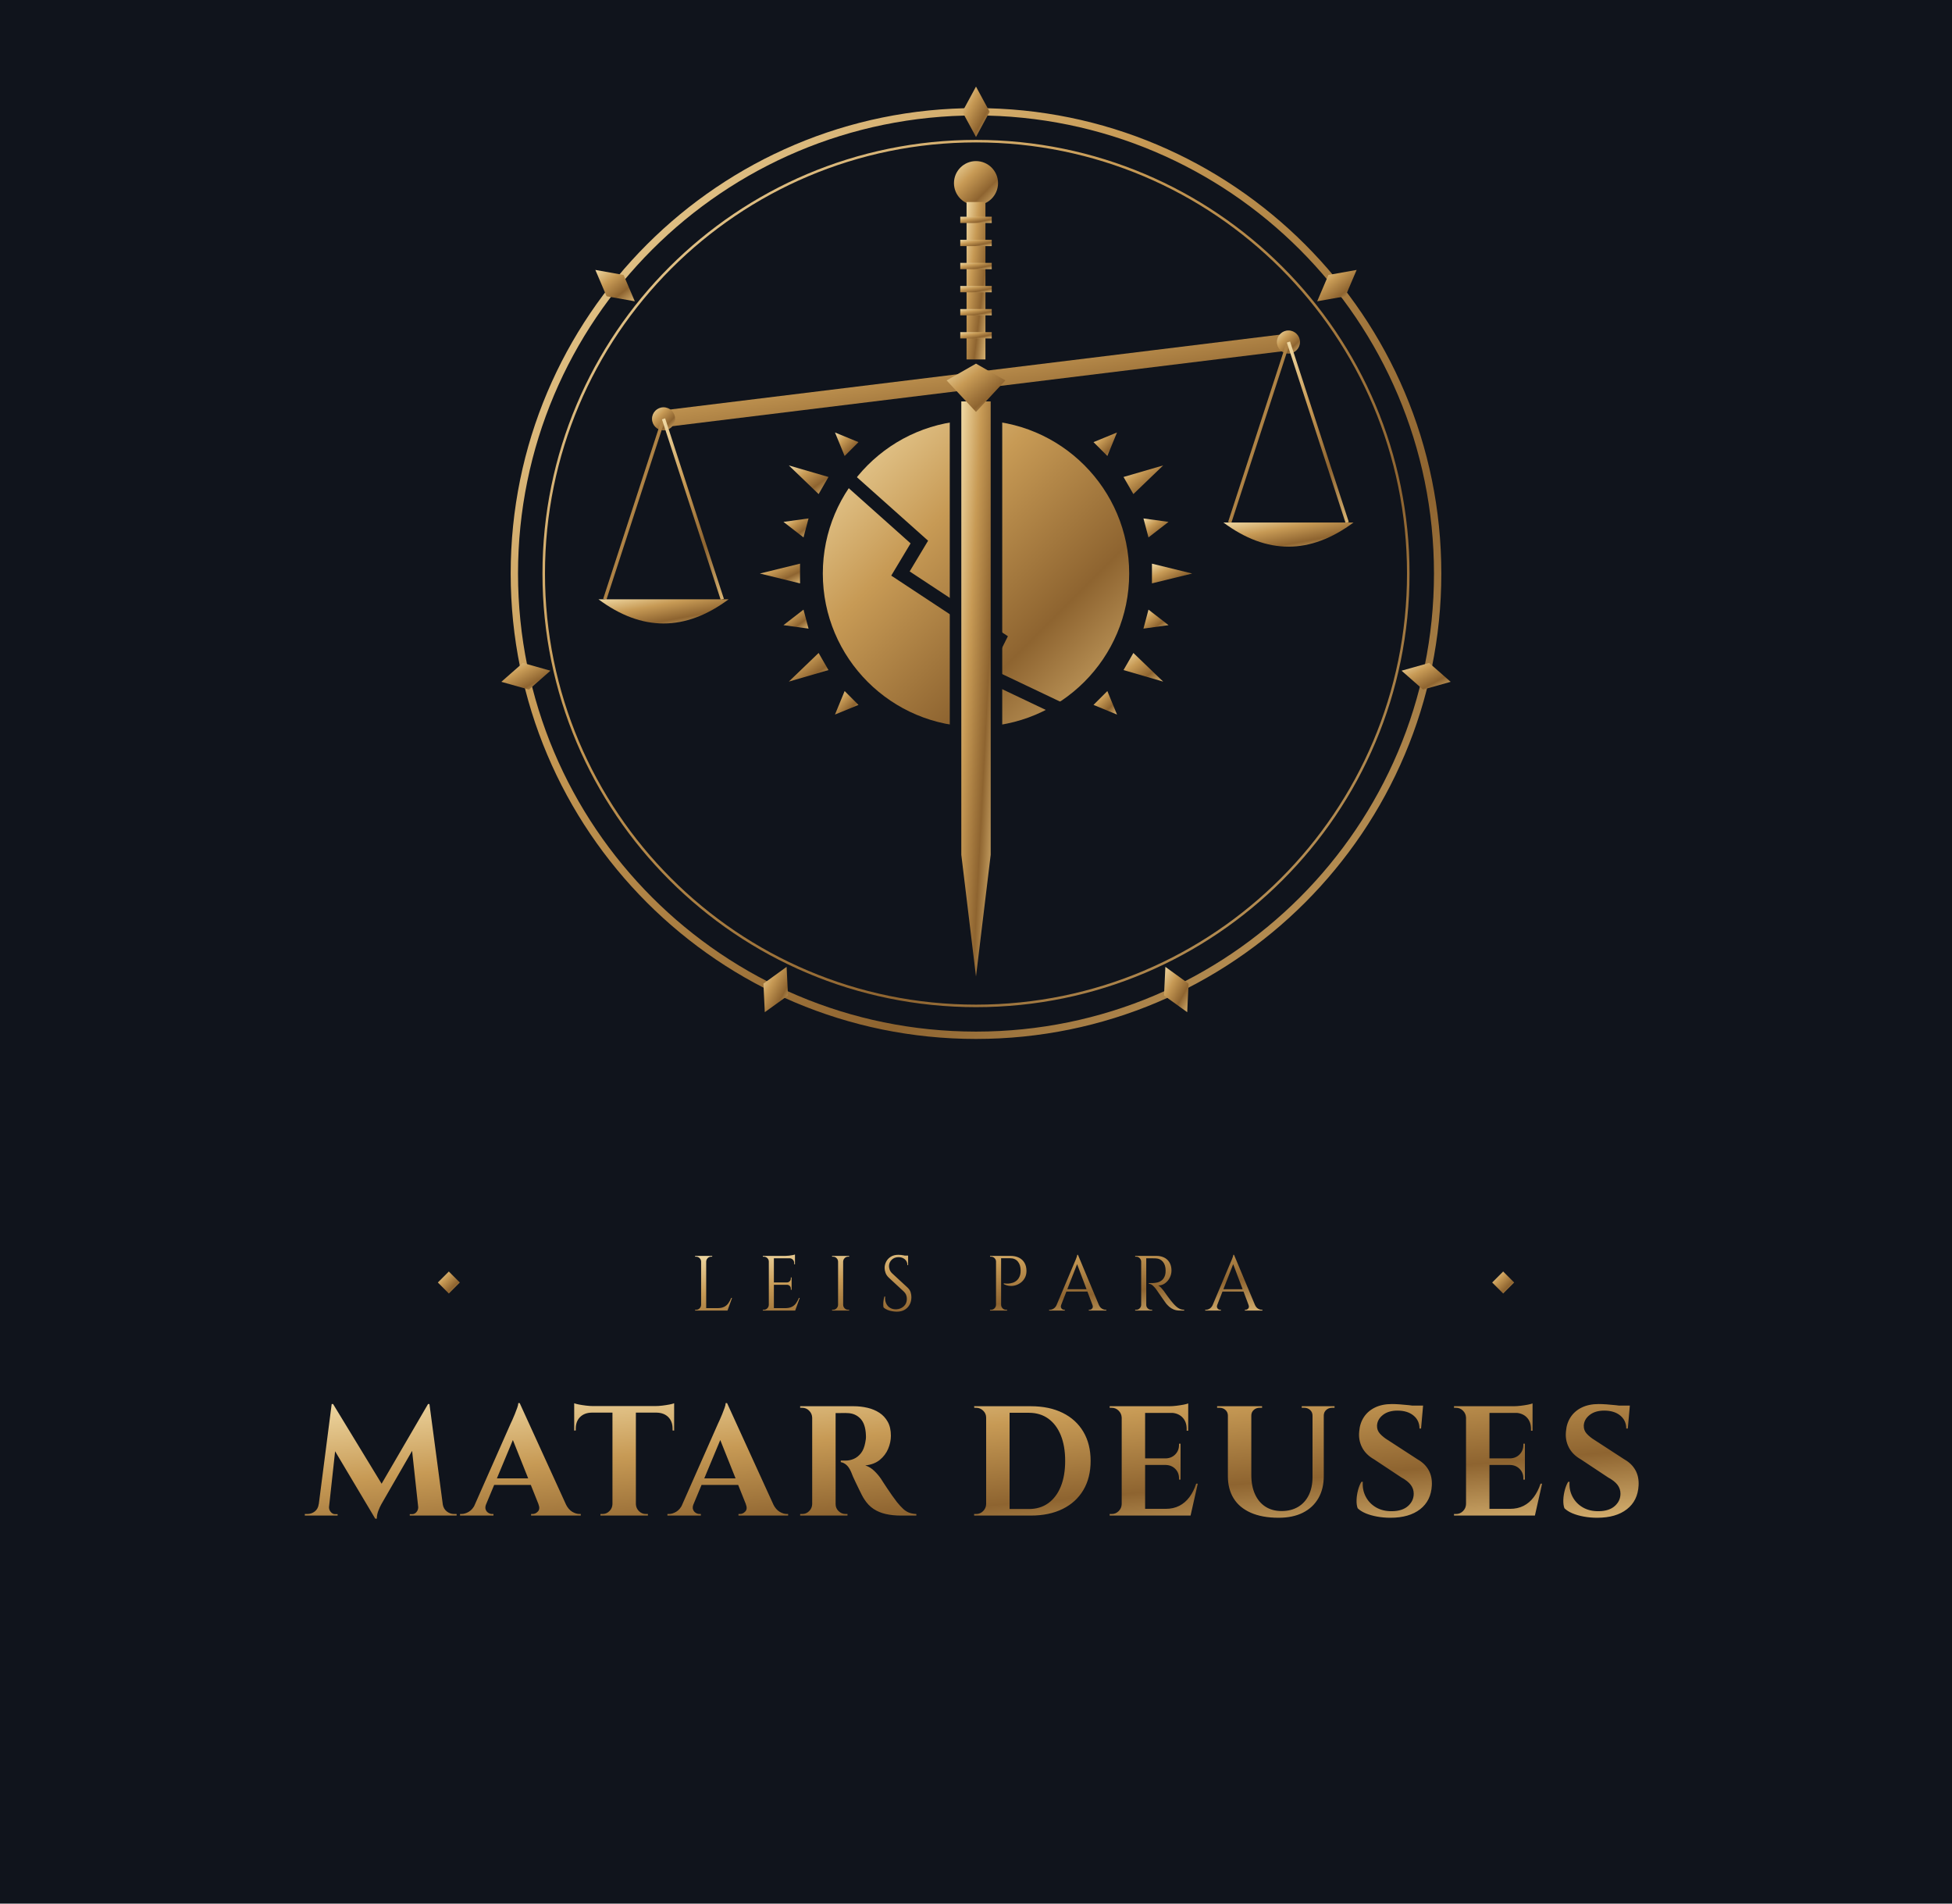
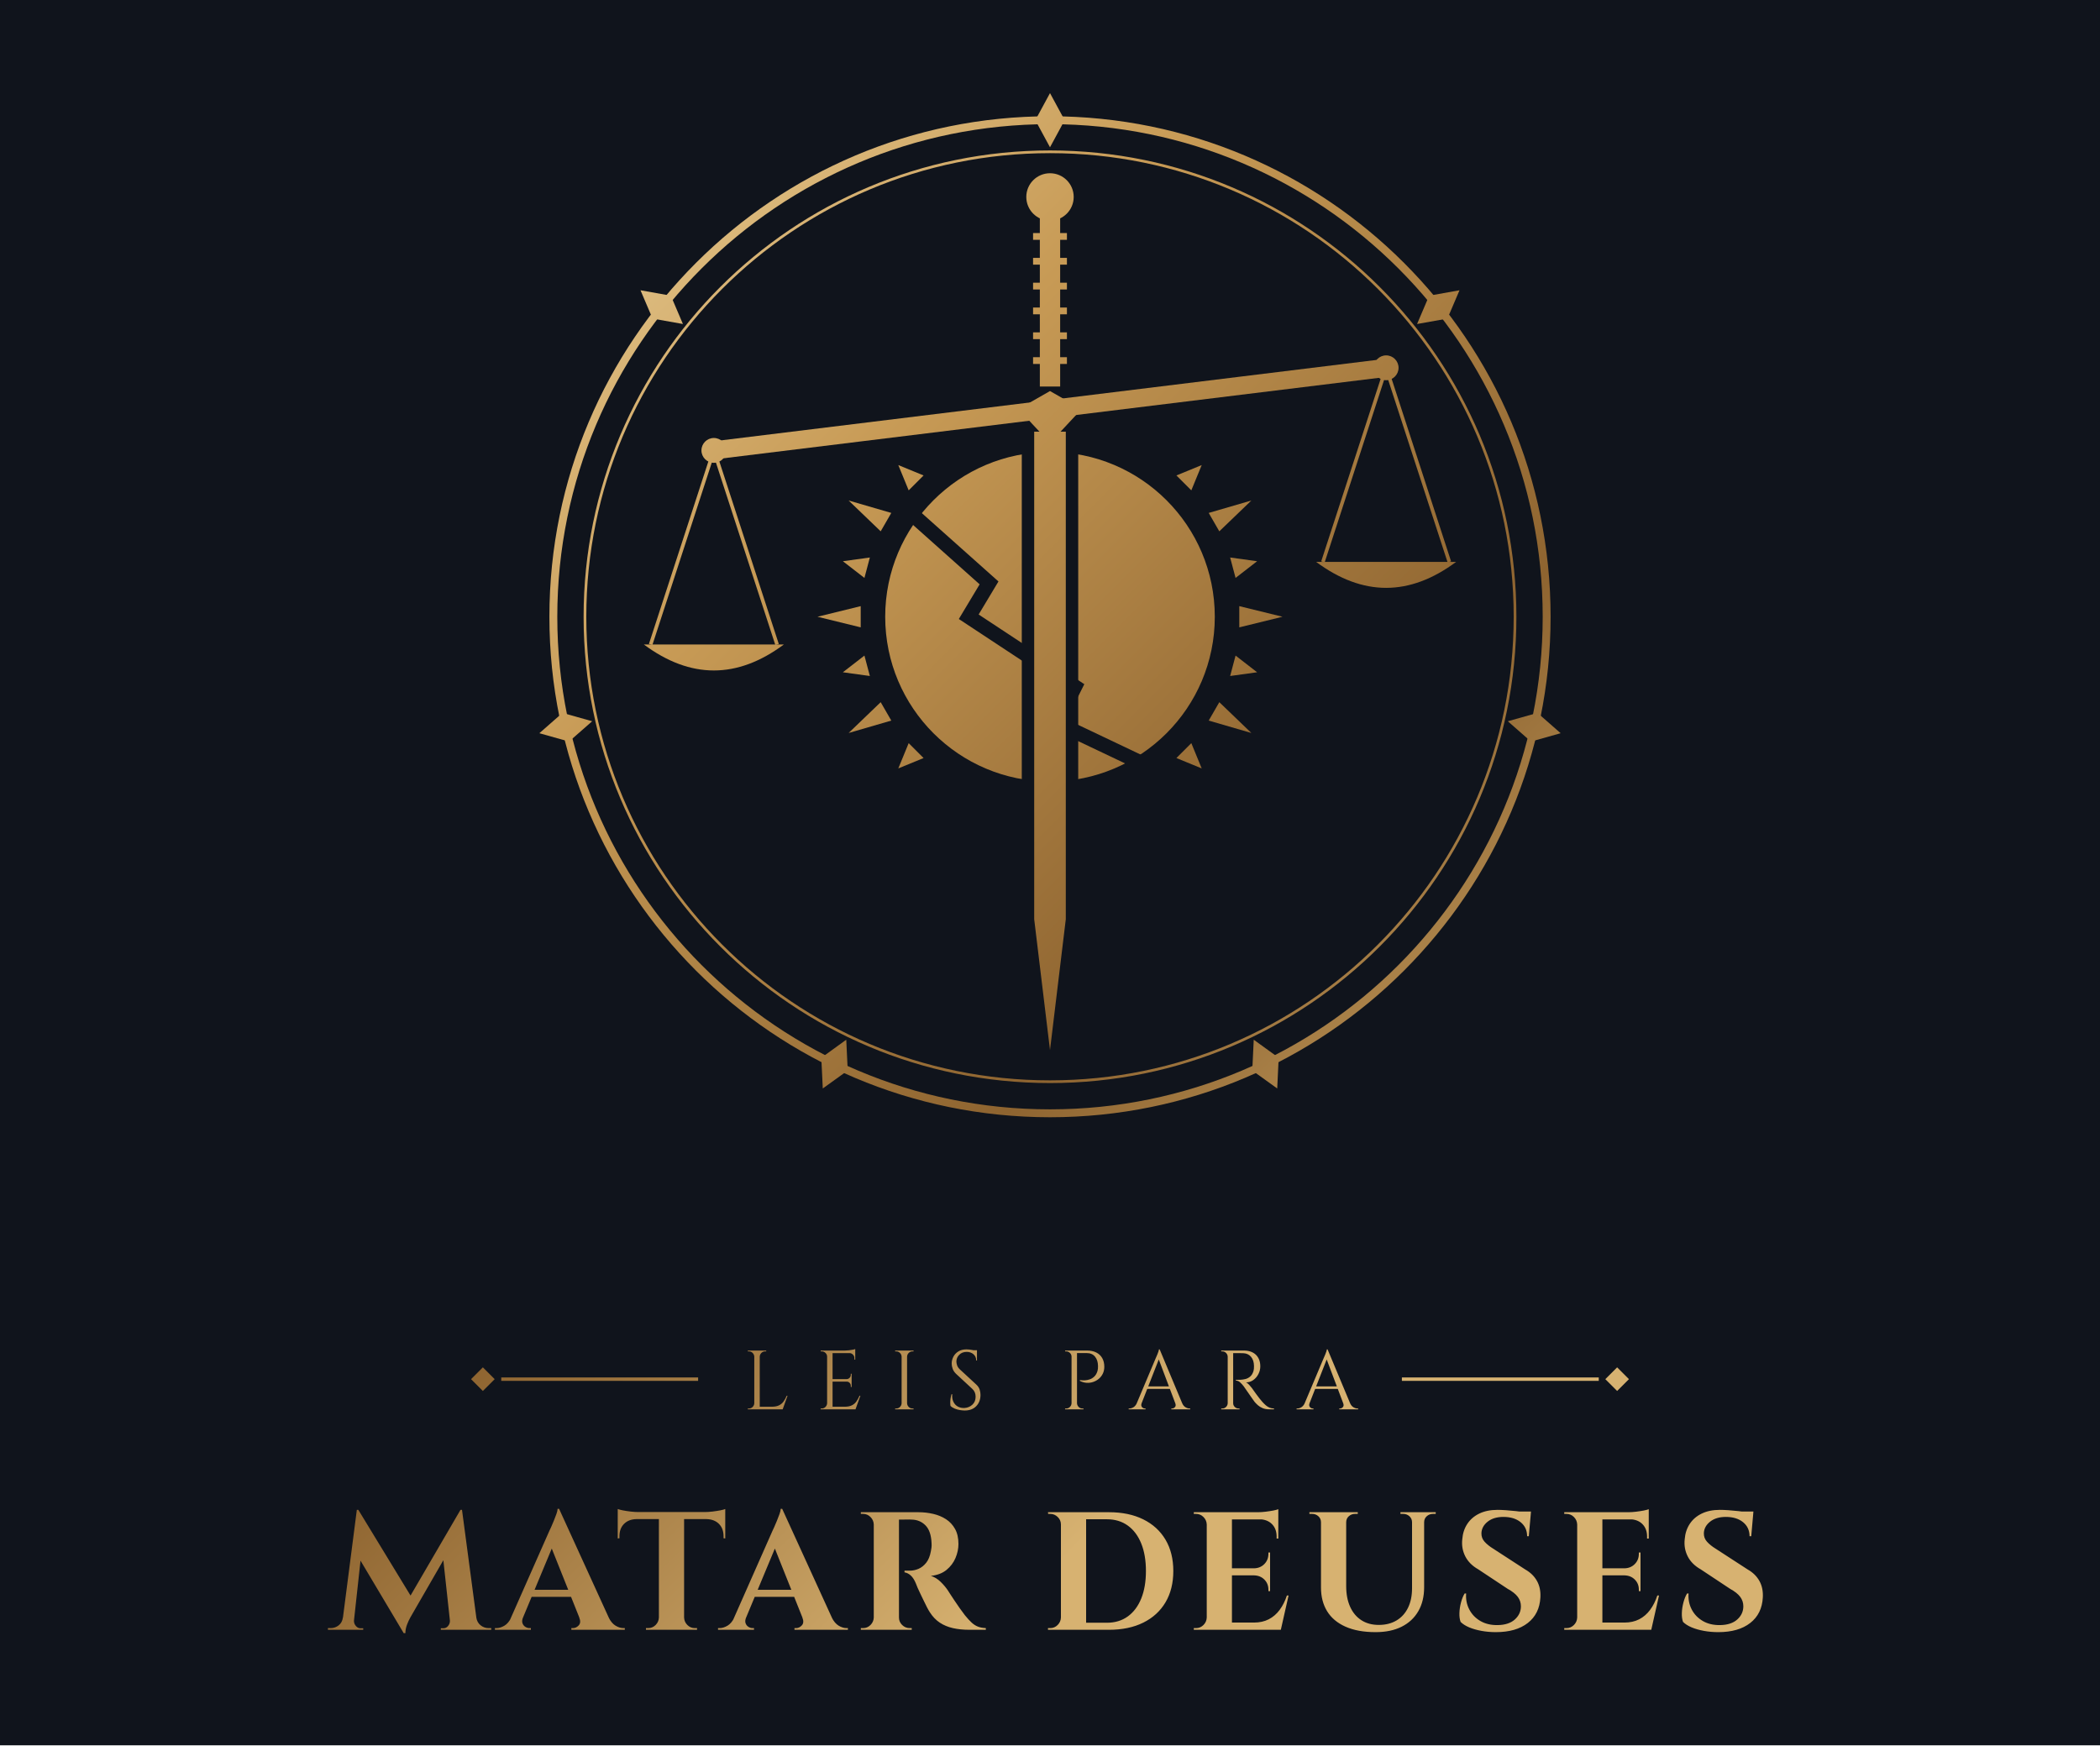
- <svg xmlns="http://www.w3.org/2000/svg" viewBox="0 0 1600 1560" width="1600" height="1560">
+ <svg xmlns="http://www.w3.org/2000/svg" viewBox="0 0 1600 1330" width="1600" height="1330">
  <defs>
-     <linearGradient id="noturno-g" x1="0" y1="0" x2="1" y2="1">
+     <linearGradient id="noturno-g" gradientUnits="userSpaceOnUse" x1="0" y1="0" x2="1000" y2="1000">
      <stop offset="0" stop-color="#F0D9A4" />
      <stop offset="0.35" stop-color="#C79A55" />
      <stop offset="0.7" stop-color="#8E6430" />
      <stop offset="1" stop-color="#D7B271" />
    </linearGradient>
    <mask id="noturnoV-disk" maskUnits="userSpaceOnUse" x="0" y="0" width="1000" height="1000">
      <rect width="1000" height="1000" fill="white" />
      <polyline points="372,404 446,470 428,500 522,562 506,594 628,652" fill="none" stroke="black" stroke-width="13" stroke-linejoin="miter" />
      <polygon points="486,336 514,336 514,768 500,884 486,768" fill="black" stroke="black" stroke-width="22" stroke-linejoin="miter" />
    </mask>
  </defs>
-   <rect width="1600" height="1560" fill="#10141C" />
+   <rect width="1600" height="1330" fill="#10141C" />
  <g transform="translate(370.0,40) scale(0.86)">
    <circle cx="500" cy="500" r="440" fill="none" stroke="url(#noturno-g)" stroke-width="7" />
    <circle cx="500" cy="500" r="412" fill="none" stroke="url(#noturno-g)" stroke-width="2.4" />
    <polygon points="500.0,36.0 513.0,60.0 500.0,84.0 487.0,60.0" fill="url(#noturno-g)" />
    <polygon points="862.8,210.7 852.1,235.8 825.2,240.6 835.9,215.5" fill="url(#noturno-g)" />
    <polygon points="952.4,603.2 926.1,610.6 905.6,592.6 931.9,585.2" fill="url(#noturno-g)" />
    <polygon points="701.3,918.0 679.2,902.1 680.5,874.8 702.6,890.8" fill="url(#noturno-g)" />
    <polygon points="298.7,918.0 297.4,890.8 319.5,874.8 320.8,902.1" fill="url(#noturno-g)" />
    <polygon points="47.6,603.2 68.1,585.2 94.4,592.6 73.9,610.6" fill="url(#noturno-g)" />
    <polygon points="137.2,210.7 164.1,215.5 174.8,240.6 147.9,235.8" fill="url(#noturno-g)" />
    <polygon points="667.7,490.6 706.0,500.0 667.7,509.4" fill="url(#noturno-g)" />
    <polygon points="664.4,534.4 683.5,549.2 659.6,552.5" fill="url(#noturno-g)" />
    <polygon points="650.0,575.7 678.4,603.0 640.6,592.0" fill="url(#noturno-g)" />
    <polygon points="625.2,612.0 634.4,634.4 612.0,625.2" fill="url(#noturno-g)" />
    <polygon points="388.0,625.2 365.6,634.4 374.8,612.0" fill="url(#noturno-g)" />
    <polygon points="359.4,592.0 321.6,603.0 350.0,575.7" fill="url(#noturno-g)" />
    <polygon points="340.4,552.5 316.5,549.2 335.6,534.4" fill="url(#noturno-g)" />
    <polygon points="332.3,509.4 294.0,500.0 332.3,490.6" fill="url(#noturno-g)" />
    <polygon points="335.6,465.6 316.5,450.8 340.4,447.5" fill="url(#noturno-g)" />
    <polygon points="350.0,424.3 321.6,397.0 359.4,408.0" fill="url(#noturno-g)" />
    <polygon points="374.8,388.0 365.6,365.6 388.0,374.8" fill="url(#noturno-g)" />
    <polygon points="612.0,374.8 634.4,365.6 625.2,388.0" fill="url(#noturno-g)" />
    <polygon points="640.6,408.0 678.4,397.0 650.0,424.3" fill="url(#noturno-g)" />
    <polygon points="659.6,447.5 683.5,450.8 664.4,465.6" fill="url(#noturno-g)" />
    <circle cx="500" cy="500" r="146" fill="url(#noturno-g)" mask="url(#noturnoV-disk)" />
    <circle cx="500" cy="128" r="21" fill="url(#noturno-g)" />
    <rect x="491" y="146" width="18" height="150" fill="url(#noturno-g)" />
    <rect x="485" y="160" width="30" height="6" fill="url(#noturno-g)" />
    <rect x="485" y="182" width="30" height="6" fill="url(#noturno-g)" />
    <rect x="485" y="204" width="30" height="6" fill="url(#noturno-g)" />
    <rect x="485" y="226" width="30" height="6" fill="url(#noturno-g)" />
    <rect x="485" y="248" width="30" height="6" fill="url(#noturno-g)" />
    <rect x="485" y="270" width="30" height="6" fill="url(#noturno-g)" />
    <polygon points="486,336 514,336 514,768 500,884 486,768" fill="url(#noturno-g)" />
    <polygon points="201.3,344.6 796.8,271.5 798.7,287.4 203.2,360.5" fill="url(#noturno-g)" />
    <polygon points="472,316 500,300 528,316 500,346" fill="url(#noturno-g)" />
    <circle cx="202.2" cy="352.6" r="11" fill="url(#noturno-g)" />
    <line x1="202.2" y1="352.6" x2="146.2" y2="524.6" stroke="url(#noturno-g)" stroke-width="3.2" />
    <line x1="202.2" y1="352.6" x2="258.2" y2="524.6" stroke="url(#noturno-g)" stroke-width="3.2" />
    <path d="M140.2,524.6 Q202.2,570.6 264.2,524.6 Z" fill="url(#noturno-g)" />
    <circle cx="797.8" cy="279.4" r="11" fill="url(#noturno-g)" />
    <line x1="797.8" y1="279.4" x2="741.8" y2="451.4" stroke="url(#noturno-g)" stroke-width="3.2" />
    <line x1="797.8" y1="279.4" x2="853.8" y2="451.4" stroke="url(#noturno-g)" stroke-width="3.2" />
    <path d="M735.8,451.4 Q797.8,497.4 859.8,451.4 Z" fill="url(#noturno-g)" />
  </g>
  <path d="M578.848 1029.2V1074.0H574.688V1029.2ZM596.128 1072.016V1074.0H578.656V1072.016ZM600.032 1063.632 596.32 1074.0H585.696L588 1072.016Q591.392 1072.016 593.536 1070.96Q595.68 1069.904 597.024 1067.984Q598.368 1066.064 599.392 1063.632ZM574.88 1069.328V1074.0H569.76V1073.36Q569.76 1073.36 570.176 1073.36Q570.592 1073.36 570.592 1073.36Q572.256 1073.36 573.44 1072.176Q574.624 1070.992 574.688 1069.328ZM574.88 1033.872H574.688Q574.624 1032.208 573.44 1031.024Q572.256 1029.84 570.592 1029.84Q570.592 1029.84 570.176 1029.84Q569.76 1029.84 569.76 1029.84V1029.2H574.88ZM578.656 1033.872V1029.2H583.776V1029.84Q583.712 1029.84 583.328 1029.84Q582.944 1029.84 582.944 1029.84Q581.28 1029.84 580.096 1031.024Q578.912 1032.208 578.848 1033.872ZM634.336 1029.2V1074.0H630.176V1029.2ZM651.616 1072.016V1074.0H634.144V1072.016ZM648.864 1050.96V1052.88H634.144V1050.96ZM651.616 1029.2V1031.184H634.144V1029.2ZM655.52 1063.632 651.808 1074.0H641.184L643.488 1072.016Q646.88 1072.016 649.024 1070.96Q651.168 1069.904 652.512 1067.984Q653.856 1066.064 654.88 1063.632ZM648.864 1052.752V1056.976H648.224V1056.016Q648.224 1054.736 647.328 1053.808Q646.432 1052.88 645.152 1052.88V1052.752ZM648.864 1046.864V1051.088H645.152V1050.96Q646.432 1050.896 647.328 1049.968Q648.224 1049.04 648.224 1047.76V1046.864ZM651.616 1030.992V1036.112H650.976V1034.96Q650.976 1033.424 649.888 1032.304Q648.8 1031.184 647.2 1031.12V1030.992ZM651.616 1028.048V1029.904L643.808 1029.2Q645.216 1029.2 646.784 1029.008Q648.352 1028.816 649.696 1028.56Q651.04 1028.304 651.616 1028.048ZM630.368 1069.328V1074.0H625.248V1073.36Q625.248 1073.36 625.664 1073.36Q626.08 1073.36 626.08 1073.36Q627.744 1073.36 628.928 1072.176Q630.112 1070.992 630.176 1069.328ZM630.368 1033.872H630.176Q630.176 1032.208 628.96 1031.024Q627.744 1029.84 626.08 1029.84Q626.08 1029.84 625.696 1029.84Q625.312 1029.84 625.312 1029.84L625.248 1029.2H630.368ZM691.104 1029.2V1074.0H686.944V1029.2ZM687.136 1069.328V1074.0H682.016V1073.36Q682.016 1073.36 682.432 1073.36Q682.848 1073.36 682.848 1073.36Q684.512 1073.36 685.696 1072.176Q686.88 1070.992 686.944 1069.328ZM687.136 1033.872H686.944Q686.88 1032.208 685.696 1031.024Q684.512 1029.84 682.848 1029.84Q682.848 1029.84 682.432 1029.84Q682.016 1029.84 682.016 1029.84V1029.2H687.136ZM690.912 1069.328H691.104Q691.168 1070.992 692.352 1072.176Q693.536 1073.36 695.2 1073.36Q695.2 1073.36 695.584 1073.36Q695.968 1073.36 696.032 1073.36V1074.0H690.912ZM690.912 1033.872V1029.2H696.032V1029.84Q695.968 1029.84 695.584 1029.84Q695.2 1029.84 695.2 1029.84Q693.536 1029.84 692.352 1031.024Q691.168 1032.208 691.104 1033.872ZM736.352 1028.304Q737.376 1028.304 738.56 1028.432Q739.744 1028.56 740.864 1028.784Q741.984 1029.008 742.912 1029.232Q743.84 1029.456 744.352 1029.712V1036.816H743.776Q743.776 1033.744 741.664 1031.984Q739.552 1030.224 736.544 1030.224Q733.024 1030.224 730.848 1032.432Q728.672 1034.64 728.672 1037.584Q728.672 1038.8 729.216 1040.432Q729.76 1042.064 731.232 1043.472L743.84 1055.12Q745.76 1056.912 746.4 1058.96Q747.04 1061.008 747.04 1062.928Q747.04 1068.24 743.808 1071.568Q740.576 1074.896 735.072 1074.896Q733.536 1074.896 731.456 1074.576Q729.376 1074.256 727.424 1073.456Q725.472 1072.656 724.192 1071.376Q724 1070.352 724 1068.816Q724 1067.28 724.256 1065.584Q724.512 1063.888 724.96 1062.48H725.536Q725.216 1065.744 726.368 1068.176Q727.52 1070.608 729.728 1071.856Q731.936 1073.104 734.752 1072.976Q738.272 1072.784 740.8 1070.512Q743.328 1068.24 743.328 1064.4Q743.328 1062.544 742.688 1061.04Q742.048 1059.536 740.832 1058.448L728.544 1047.056Q726.624 1045.264 725.856 1043.12Q725.088 1040.976 725.088 1039.12Q725.088 1036.432 726.368 1033.936Q727.648 1031.44 730.176 1029.872Q732.704 1028.304 736.352 1028.304ZM744.352 1028.944V1030.288H739.488V1028.944ZM819.744 1029.2H828.192Q832.288 1029.2 835.232 1030.672Q838.176 1032.144 839.776 1034.928Q841.376 1037.712 841.376 1041.552Q841.376 1044.496 840.224 1046.832Q839.072 1049.168 837.152 1050.768Q835.232 1052.368 832.8 1053.168Q830.368 1053.968 827.776 1053.776Q825.184 1053.584 822.752 1052.304V1051.664Q822.752 1051.664 823.84 1051.824Q824.928 1051.984 826.624 1051.888Q828.32 1051.792 830.208 1051.184Q832.096 1050.576 833.728 1049.04Q835.36 1047.504 836.192 1044.752Q836.384 1044.048 836.512 1042.992Q836.64 1041.936 836.576 1040.912Q836.512 1036.496 834.272 1033.808Q832.032 1031.12 827.936 1031.12H820.384Q820.384 1031.12 820.224 1030.64Q820.064 1030.16 819.904 1029.68Q819.744 1029.2 819.744 1029.2ZM820.576 1029.2V1074.0H816.416V1029.2ZM816.608 1069.328V1074.0H811.488V1073.36Q811.488 1073.36 811.904 1073.36Q812.32 1073.36 812.32 1073.36Q813.984 1073.36 815.168 1072.176Q816.352 1070.992 816.416 1069.328ZM816.608 1033.872H816.416Q816.416 1032.208 815.2 1031.024Q813.984 1029.84 812.32 1029.84Q812.32 1029.84 811.936 1029.84Q811.552 1029.84 811.552 1029.84L811.488 1029.2H816.608ZM820.384 1069.328H820.576Q820.64 1070.992 821.824 1072.176Q823.008 1073.36 824.672 1073.36Q824.672 1073.36 825.088 1073.36Q825.504 1073.36 825.504 1073.36V1074.0H820.384ZM883.552 1028.304 902.496 1073.616H897.056L882.272 1034.384ZM869.792 1069.328Q869.344 1070.608 869.664 1071.504Q869.984 1072.4 870.72 1072.88Q871.456 1073.36 872.224 1073.36H872.8V1074.0H859.936V1073.36Q859.936 1073.36 860.224 1073.36Q860.512 1073.36 860.512 1073.36Q861.984 1073.36 863.552 1072.432Q865.12 1071.504 866.144 1069.328ZM883.552 1028.304 884.128 1032.784 868.064 1073.808H864.224L880.608 1034.896Q880.608 1034.896 880.96 1034.096Q881.312 1033.296 881.792 1032.144Q882.272 1030.992 882.624 1029.904Q882.976 1028.816 882.976 1028.304ZM892.576 1056.528V1058.448H872.544V1056.528ZM895.456 1069.328H900.704Q901.664 1071.504 903.264 1072.432Q904.864 1073.36 906.336 1073.36Q906.336 1073.36 906.592 1073.36Q906.848 1073.36 906.848 1073.36V1074.0H892.448V1073.36H893.024Q894.24 1073.36 895.2 1072.304Q896.16 1071.248 895.456 1069.328ZM938.72 1029.2H947.744Q950.624 1029.2 952.96 1030.032Q955.296 1030.864 956.896 1032.432Q958.496 1034.0 959.36 1036.208Q960.224 1038.416 960.224 1041.232Q960.224 1044.304 958.784 1047.12Q957.344 1049.936 954.88 1051.696Q952.416 1053.456 949.344 1053.456Q950.432 1053.904 951.712 1055.28Q952.992 1056.656 953.952 1057.936Q953.952 1057.936 954.816 1059.184Q955.68 1060.432 956.992 1062.224Q958.304 1064.016 959.648 1065.744Q960.992 1067.472 961.952 1068.496Q963.232 1069.904 964.512 1070.992Q965.792 1072.08 967.296 1072.72Q968.8 1073.36 970.656 1073.36V1074.0H967.136Q964.192 1074.0 962.048 1073.104Q959.904 1072.208 958.432 1070.896Q956.96 1069.584 955.936 1068.368Q955.744 1068.112 954.88 1066.896Q954.016 1065.68 952.832 1063.984Q951.648 1062.288 950.496 1060.624Q949.344 1058.96 948.512 1057.776Q947.68 1056.592 947.552 1056.4Q946.336 1054.8 944.864 1053.456Q943.392 1052.112 941.664 1052.112V1051.472Q941.664 1051.472 942.656 1051.504Q943.648 1051.536 945.056 1051.472Q946.72 1051.408 948.704 1050.96Q950.688 1050.512 952.416 1049.104Q954.144 1047.696 955.04 1044.816Q955.232 1044.112 955.36 1043.056Q955.488 1042.0 955.424 1040.976Q955.36 1036.624 953.216 1034.032Q951.072 1031.44 947.488 1031.248Q945.696 1031.12 943.808 1031.152Q941.92 1031.184 940.64 1031.184Q939.36 1031.184 939.36 1031.184Q939.36 1031.12 939.2 1030.64Q939.04 1030.16 938.88 1029.68Q938.72 1029.2 938.72 1029.2ZM939.552 1029.2V1074.0H935.392V1029.2ZM935.584 1069.328V1074.0H930.464V1073.36Q930.464 1073.36 930.88 1073.36Q931.296 1073.36 931.296 1073.36Q932.96 1073.36 934.144 1072.176Q935.328 1070.992 935.392 1069.328ZM935.584 1033.872H935.392Q935.328 1032.208 934.144 1031.024Q932.96 1029.84 931.296 1029.84Q931.296 1029.84 930.88 1029.84Q930.464 1029.84 930.464 1029.84V1029.2H935.584ZM939.36 1069.328H939.552Q939.552 1070.992 940.768 1072.176Q941.984 1073.36 943.648 1073.36Q943.648 1073.36 944.032 1073.36Q944.416 1073.36 944.416 1073.36V1074.0H939.36ZM1011.488 1028.304 1030.432 1073.616H1024.992L1010.208 1034.384ZM997.728 1069.328Q997.28 1070.608 997.6 1071.504Q997.92 1072.4 998.656 1072.88Q999.392 1073.36 1000.16 1073.36H1000.736V1074.0H987.872V1073.36Q987.872 1073.36 988.16 1073.36Q988.448 1073.36 988.448 1073.36Q989.92 1073.36 991.488 1072.432Q993.056 1071.504 994.08 1069.328ZM1011.488 1028.304 1012.064 1032.784 996 1073.808H992.16L1008.544 1034.896Q1008.544 1034.896 1008.896 1034.096Q1009.248 1033.296 1009.728 1032.144Q1010.208 1030.992 1010.56 1029.904Q1010.912 1028.816 1010.912 1028.304ZM1020.512 1056.528V1058.448H1000.48V1056.528ZM1023.392 1069.328H1028.64Q1029.6 1071.504 1031.2 1072.432Q1032.8 1073.36 1034.272 1073.36Q1034.272 1073.36 1034.528 1073.36Q1034.784 1073.36 1034.784 1073.36V1074.0H1020.384V1073.36H1020.96Q1022.176 1073.36 1023.136 1072.304Q1024.096 1071.248 1023.392 1069.328Z" fill="url(#noturno-g)" />
-   <line x1="531.9" y1="1051.0" x2="381.9" y2="1051.0" stroke="url(#noturno-g)" stroke-width="2.4" />
+   <rect x="381.9" y="1049.7" width="150.0" height="2.6" fill="url(#noturno-g)" />
  <polygon points="358.9,1051.0 367.9,1042.0 376.9,1051.0 367.9,1060.0" fill="url(#noturno-g)" />
-   <line x1="1068.1" y1="1051.0" x2="1218.1" y2="1051.0" stroke="url(#noturno-g)" stroke-width="2.4" />
+   <rect x="1068.1" y="1049.7" width="150.0" height="2.6" fill="url(#noturno-g)" />
  <polygon points="1223.1,1051.0 1232.1,1042.0 1241.1,1051.0 1232.1,1060.0" fill="url(#noturno-g)" />
  <path d="M350.848 1150.608 351.872 1164.56 313.856 1230.48Q313.856 1230.48 312.576 1232.72Q311.296 1234.96 310.08 1238.16Q308.864 1241.36 308.864 1244.56H307.584L302.592 1233.424ZM264.064 1232.656V1242.0H249.856V1240.72Q249.984 1240.72 250.944 1240.72Q251.904 1240.72 251.904 1240.72Q255.36 1240.72 258.048 1238.608Q260.736 1236.496 261.248 1232.656ZM269.696 1234.704Q269.696 1234.832 269.696 1234.96Q269.696 1235.088 269.696 1235.344Q269.696 1237.392 271.168 1239.12Q272.64 1240.848 274.688 1240.848H276.736V1242.0H268.8V1234.704ZM271.872 1150.608H273.024L277.504 1163.408L268.928 1242.0H260.096ZM273.024 1150.608 314.88 1219.344 307.584 1244.56 269.696 1180.944ZM352 1150.608 364.16 1242.0H343.552L337.152 1183.12L350.848 1150.608ZM360.192 1232.656H362.88Q363.52 1236.496 366.208 1238.608Q368.896 1240.72 372.224 1240.72Q372.224 1240.72 373.248 1240.72Q374.272 1240.72 374.272 1240.72V1242.0H360.192ZM342.784 1234.704H343.68V1242.0H335.872V1240.848H337.792Q339.968 1240.848 341.376 1239.12Q342.784 1237.392 342.784 1235.344Q342.784 1235.088 342.784 1234.96Q342.784 1234.832 342.784 1234.704ZM425.984 1149.84 467.712 1241.232H444.8L418.176 1174.544ZM398.464 1232.656Q397.44 1235.216 398.08 1237.008Q398.72 1238.8 400.256 1239.76Q401.792 1240.72 403.328 1240.72H404.48V1242.0H377.088V1240.72Q377.088 1240.72 377.664 1240.72Q378.24 1240.72 378.24 1240.72Q381.184 1240.72 384.32 1238.864Q387.456 1237.008 389.504 1232.656ZM425.984 1149.84 426.496 1165.456 394.752 1241.616H385.408L418.56 1166.608Q418.944 1165.84 419.904 1163.728Q420.864 1161.616 421.952 1158.928Q423.04 1156.24 423.936 1153.744Q424.832 1151.248 424.832 1149.84ZM439.424 1211.536V1216.912H401.792V1211.536ZM441.344 1232.656H463.744Q465.92 1237.008 468.992 1238.864Q472.064 1240.72 475.008 1240.72Q475.008 1240.72 475.52 1240.72Q476.032 1240.72 476.032 1240.72V1242.0H435.328V1240.72H436.48Q439.04 1240.72 440.96 1238.608Q442.88 1236.496 441.344 1232.656ZM521.216 1152.784V1242.0H502.016V1152.784ZM552.576 1152.272V1157.648H470.656V1152.272ZM552.576 1157.264V1172.368L551.296 1172.24V1170.832Q551.296 1164.816 547.776 1161.296Q544.256 1157.776 538.24 1157.648V1157.264ZM552.576 1149.968V1153.68L536.96 1152.272Q539.776 1152.272 542.912 1151.888Q546.048 1151.504 548.736 1150.992Q551.424 1150.48 552.576 1149.968ZM502.4 1232.656V1242.0H492.16V1240.72Q492.16 1240.72 492.992 1240.72Q493.824 1240.72 493.824 1240.72Q497.152 1240.72 499.52 1238.352Q501.888 1235.984 502.016 1232.656ZM520.832 1232.656H521.216Q521.344 1235.984 523.712 1238.352Q526.08 1240.72 529.408 1240.72Q529.408 1240.72 530.24 1240.72Q531.072 1240.72 531.072 1240.72V1242.0H520.832ZM484.864 1157.264V1157.648Q478.976 1157.776 475.456 1161.296Q471.936 1164.816 471.936 1170.832V1172.24L470.656 1172.368V1157.264ZM470.656 1149.968Q471.936 1150.48 474.56 1150.992Q477.184 1151.504 480.384 1151.888Q483.584 1152.272 486.272 1152.272L470.656 1153.68ZM595.968 1149.84 637.696 1241.232H614.784L588.16 1174.544ZM568.448 1232.656Q567.424 1235.216 568.064 1237.008Q568.704 1238.8 570.24 1239.76Q571.776 1240.72 573.312 1240.72H574.464V1242.0H547.072V1240.72Q547.072 1240.72 547.648 1240.72Q548.224 1240.72 548.224 1240.72Q551.168 1240.72 554.304 1238.864Q557.44 1237.008 559.488 1232.656ZM595.968 1149.84 596.48 1165.456 564.736 1241.616H555.392L588.544 1166.608Q588.928 1165.84 589.888 1163.728Q590.848 1161.616 591.936 1158.928Q593.024 1156.24 593.92 1153.744Q594.816 1151.248 594.816 1149.84ZM609.408 1211.536V1216.912H571.776V1211.536ZM611.328 1232.656H633.728Q635.904 1237.008 638.976 1238.864Q642.048 1240.72 644.992 1240.72Q644.992 1240.72 645.504 1240.72Q646.016 1240.72 646.016 1240.72V1242.0H605.312V1240.72H606.464Q609.024 1240.72 610.944 1238.608Q612.864 1236.496 611.328 1232.656ZM683.264 1152.4H699.776Q705.536 1152.4 711.04 1153.68Q716.544 1154.96 720.832 1157.776Q725.12 1160.592 727.68 1165.2Q730.24 1169.808 730.24 1176.592Q730.24 1181.968 728 1187.28Q725.76 1192.592 721.152 1196.368Q716.544 1200.144 709.248 1200.912Q713.344 1202.192 716.736 1205.52Q720.128 1208.848 722.304 1212.176Q722.432 1212.432 723.776 1214.48Q725.12 1216.528 727.104 1219.536Q729.088 1222.544 731.264 1225.616Q733.44 1228.688 735.232 1230.992Q738.048 1234.448 740.352 1236.56Q742.656 1238.672 745.216 1239.632Q747.776 1240.592 751.104 1240.72V1242.0H738.56Q731.648 1242.0 726.016 1240.72Q720.384 1239.44 716.032 1236.56Q711.68 1233.68 708.48 1228.688Q707.456 1227.152 706.24 1224.784Q705.024 1222.416 703.744 1219.728Q702.464 1217.04 701.248 1214.544Q700.032 1212.048 699.136 1210.0Q698.24 1207.952 697.856 1206.8Q696.192 1202.704 693.952 1200.656Q691.712 1198.608 689.152 1198.224V1196.944Q689.536 1196.944 690.688 1196.944Q691.84 1196.944 693.12 1196.944Q696.576 1196.944 699.84 1195.536Q703.104 1194.128 705.664 1190.928Q708.224 1187.728 709.248 1182.096Q709.504 1180.944 709.696 1179.408Q709.888 1177.872 709.76 1175.952Q709.376 1166.736 705.152 1162.448Q700.928 1158.16 694.656 1158.032Q692.864 1157.904 690.752 1157.968Q688.64 1158.032 686.912 1158.032Q685.184 1158.032 684.544 1158.032Q684.544 1157.904 684.224 1156.56Q683.904 1155.216 683.584 1153.808Q683.264 1152.4 683.264 1152.4ZM684.928 1152.4V1242.0H665.728V1152.4ZM666.112 1232.656V1242.0H655.872V1240.72Q656 1240.72 656.704 1240.72Q657.408 1240.72 657.536 1240.72Q660.864 1240.72 663.232 1238.352Q665.6 1235.984 665.728 1232.656ZM666.112 1161.744H665.728Q665.6 1158.416 663.232 1156.048Q660.864 1153.68 657.536 1153.68Q657.408 1153.68 656.704 1153.68Q656 1153.68 655.872 1153.68V1152.4H666.112ZM684.544 1232.656H684.928Q684.928 1235.984 687.36 1238.352Q689.792 1240.72 693.12 1240.72Q693.376 1240.72 694.016 1240.72Q694.656 1240.72 694.656 1240.72V1242.0H684.544ZM844.928 1152.4Q860.032 1152.4 871.04 1157.84Q882.048 1163.28 888 1173.328Q893.952 1183.376 893.952 1197.2Q893.952 1211.024 888 1221.072Q882.048 1231.12 871.04 1236.56Q860.032 1242.0 844.928 1242.0H814.464L814.336 1236.624Q818.048 1236.624 822.08 1236.624Q826.112 1236.624 829.888 1236.624Q833.664 1236.624 836.736 1236.624Q839.808 1236.624 841.6 1236.624Q843.392 1236.624 843.392 1236.624Q852.608 1236.624 859.264 1231.824Q865.92 1227.024 869.504 1218.192Q873.088 1209.36 873.088 1197.2Q873.088 1185.04 869.504 1176.208Q865.92 1167.376 859.264 1162.576Q852.608 1157.776 843.392 1157.776Q843.392 1157.776 841.536 1157.776Q839.68 1157.776 836.48 1157.776Q833.28 1157.776 829.312 1157.776Q825.344 1157.776 821.12 1157.776Q816.896 1157.776 813.056 1157.776V1152.4ZM827.52 1152.4V1242.0H808.32V1152.4ZM808.704 1232.656V1242.0H798.464V1240.72Q798.464 1240.72 799.296 1240.72Q800.128 1240.72 800.128 1240.72Q803.456 1240.72 805.824 1238.352Q808.192 1235.984 808.32 1232.656ZM808.704 1161.744H808.32Q808.32 1158.416 805.888 1156.048Q803.456 1153.68 800.128 1153.68Q800.128 1153.68 799.36 1153.68Q798.592 1153.68 798.592 1153.68L798.464 1152.4H808.704ZM938.624 1152.4V1242.0H919.424V1152.4ZM972.416 1236.496 975.488 1242.0H938.24V1236.496ZM967.68 1195.152V1200.528H938.24V1195.152ZM973.952 1152.4V1157.904H938.24V1152.4ZM981.76 1215.888 975.872 1242.0H950.784L955.392 1236.496Q961.792 1236.496 966.656 1234.0Q971.52 1231.504 974.976 1226.832Q978.432 1222.16 980.48 1215.888ZM967.68 1200.272V1212.56H966.4V1211.408Q966.4 1206.8 963.328 1203.728Q960.256 1200.656 955.52 1200.528V1200.272ZM967.68 1183.12V1195.408H955.52V1195.152Q960.256 1195.024 963.328 1191.888Q966.4 1188.752 966.4 1184.144V1183.12ZM973.952 1157.52V1172.496H972.672V1170.96Q972.672 1165.072 969.152 1161.488Q965.632 1157.904 959.616 1157.776V1157.52ZM973.952 1150.096V1153.808L958.336 1152.4Q961.152 1152.4 964.288 1152.016Q967.424 1151.632 970.112 1151.12Q972.8 1150.608 973.952 1150.096ZM919.808 1232.656V1242.0H909.568V1240.72Q909.568 1240.72 910.4 1240.72Q911.232 1240.72 911.232 1240.72Q914.56 1240.72 916.928 1238.352Q919.296 1235.984 919.424 1232.656ZM919.808 1161.744H919.424Q919.296 1158.416 916.928 1156.048Q914.56 1153.68 911.232 1153.68Q911.232 1153.68 910.4 1153.68Q909.568 1153.68 909.568 1153.68V1152.4H919.808ZM1025.664 1152.4V1208.72Q1025.664 1217.808 1028.672 1224.464Q1031.68 1231.12 1037.248 1234.704Q1042.816 1238.288 1050.496 1238.288Q1058.304 1238.288 1064.0 1234.896Q1069.696 1231.504 1072.768 1225.232Q1075.84 1218.96 1075.84 1210.384V1152.4H1085.056V1209.616Q1085.056 1220.112 1080.64 1227.792Q1076.224 1235.472 1067.968 1239.632Q1059.712 1243.792 1048.064 1243.792Q1034.496 1243.792 1025.152 1239.632Q1015.808 1235.472 1011.136 1227.856Q1006.464 1220.24 1006.464 1209.744V1152.4ZM1006.848 1152.4V1160.08H1006.464Q1006.464 1157.264 1004.48 1155.472Q1002.496 1153.68 999.68 1153.68Q999.68 1153.68 998.656 1153.68Q997.632 1153.68 997.632 1153.68V1152.4ZM1034.496 1152.4V1153.68Q1034.496 1153.68 1033.472 1153.68Q1032.448 1153.68 1032.448 1153.68Q1029.632 1153.68 1027.648 1155.472Q1025.664 1157.264 1025.664 1160.08H1025.408V1152.4ZM1076.224 1152.4V1160.08H1075.84Q1075.84 1157.264 1073.856 1155.472Q1071.872 1153.68 1069.056 1153.68Q1069.056 1153.68 1068.032 1153.68Q1067.008 1153.68 1067.008 1153.68V1152.4ZM1093.888 1152.4V1153.68Q1093.888 1153.68 1092.864 1153.68Q1091.84 1153.68 1091.84 1153.68Q1089.024 1153.68 1087.04 1155.472Q1085.056 1157.264 1085.056 1160.08H1084.8V1152.4ZM1140.992 1150.608Q1143.552 1150.608 1147.328 1150.864Q1151.104 1151.12 1155.136 1151.568Q1159.168 1152.016 1162.176 1152.464Q1165.184 1152.912 1166.336 1153.424L1164.8 1170.704H1163.52Q1163.52 1164.048 1158.592 1160.016Q1153.664 1155.984 1145.472 1155.984Q1138.048 1155.984 1133.504 1159.568Q1128.96 1163.152 1128.704 1168.272Q1128.576 1172.112 1131.136 1174.928Q1133.696 1177.744 1137.664 1180.176L1162.112 1196.048Q1168.0 1199.376 1171.008 1204.752Q1174.016 1210.128 1173.632 1217.296Q1172.992 1229.84 1164.032 1236.816Q1155.072 1243.792 1139.712 1243.792Q1134.08 1243.792 1128.768 1242.832Q1123.456 1241.872 1119.36 1240.144Q1115.264 1238.416 1112.832 1235.984Q1111.808 1233.168 1111.936 1229.2Q1112.064 1225.232 1113.152 1221.136Q1114.24 1217.04 1115.904 1214.352H1117.056Q1116.544 1220.88 1119.424 1226.448Q1122.304 1232.016 1127.872 1235.28Q1133.44 1238.544 1141.12 1238.416Q1149.568 1238.288 1154.176 1234.128Q1158.784 1229.968 1158.784 1224.08Q1158.784 1220.112 1156.416 1216.912Q1154.048 1213.712 1148.672 1210.768L1126.272 1195.92Q1119.488 1192.08 1116.416 1186.064Q1113.344 1180.048 1114.112 1173.008Q1114.624 1166.352 1117.952 1161.296Q1121.28 1156.24 1127.104 1153.424Q1132.928 1150.608 1140.992 1150.608ZM1166.464 1151.888 1166.208 1154.576H1151.104V1151.888ZM1220.864 1152.4V1242.0H1201.664V1152.4ZM1254.656 1236.496 1257.728 1242.0H1220.48V1236.496ZM1249.92 1195.152V1200.528H1220.48V1195.152ZM1256.192 1152.4V1157.904H1220.48V1152.4ZM1264.0 1215.888 1258.112 1242.0H1233.024L1237.632 1236.496Q1244.032 1236.496 1248.896 1234.0Q1253.76 1231.504 1257.216 1226.832Q1260.672 1222.16 1262.72 1215.888ZM1249.92 1200.272V1212.56H1248.64V1211.408Q1248.64 1206.8 1245.568 1203.728Q1242.496 1200.656 1237.76 1200.528V1200.272ZM1249.92 1183.12V1195.408H1237.76V1195.152Q1242.496 1195.024 1245.568 1191.888Q1248.64 1188.752 1248.64 1184.144V1183.12ZM1256.192 1157.52V1172.496H1254.912V1170.96Q1254.912 1165.072 1251.392 1161.488Q1247.872 1157.904 1241.856 1157.776V1157.52ZM1256.192 1150.096V1153.808L1240.576 1152.4Q1243.392 1152.4 1246.528 1152.016Q1249.664 1151.632 1252.352 1151.12Q1255.04 1150.608 1256.192 1150.096ZM1202.048 1232.656V1242.0H1191.808V1240.72Q1191.808 1240.72 1192.64 1240.72Q1193.472 1240.72 1193.472 1240.72Q1196.8 1240.72 1199.168 1238.352Q1201.536 1235.984 1201.664 1232.656ZM1202.048 1161.744H1201.664Q1201.536 1158.416 1199.168 1156.048Q1196.8 1153.68 1193.472 1153.68Q1193.472 1153.68 1192.64 1153.68Q1191.808 1153.68 1191.808 1153.68V1152.4H1202.048ZM1310.464 1150.608Q1313.024 1150.608 1316.8 1150.864Q1320.576 1151.12 1324.608 1151.568Q1328.64 1152.016 1331.648 1152.464Q1334.656 1152.912 1335.808 1153.424L1334.272 1170.704H1332.992Q1332.992 1164.048 1328.064 1160.016Q1323.136 1155.984 1314.944 1155.984Q1307.52 1155.984 1302.976 1159.568Q1298.432 1163.152 1298.176 1168.272Q1298.048 1172.112 1300.608 1174.928Q1303.168 1177.744 1307.136 1180.176L1331.584 1196.048Q1337.472 1199.376 1340.48 1204.752Q1343.488 1210.128 1343.104 1217.296Q1342.464 1229.84 1333.504 1236.816Q1324.544 1243.792 1309.184 1243.792Q1303.552 1243.792 1298.24 1242.832Q1292.928 1241.872 1288.832 1240.144Q1284.736 1238.416 1282.304 1235.984Q1281.28 1233.168 1281.408 1229.2Q1281.536 1225.232 1282.624 1221.136Q1283.712 1217.04 1285.376 1214.352H1286.528Q1286.016 1220.88 1288.896 1226.448Q1291.776 1232.016 1297.344 1235.28Q1302.912 1238.544 1310.592 1238.416Q1319.04 1238.288 1323.648 1234.128Q1328.256 1229.968 1328.256 1224.08Q1328.256 1220.112 1325.888 1216.912Q1323.52 1213.712 1318.144 1210.768L1295.744 1195.92Q1288.96 1192.08 1285.888 1186.064Q1282.816 1180.048 1283.584 1173.008Q1284.096 1166.352 1287.424 1161.296Q1290.752 1156.24 1296.576 1153.424Q1302.4 1150.608 1310.464 1150.608ZM1335.936 1151.888 1335.68 1154.576H1320.576V1151.888Z" fill="url(#noturno-g)" />
</svg>
